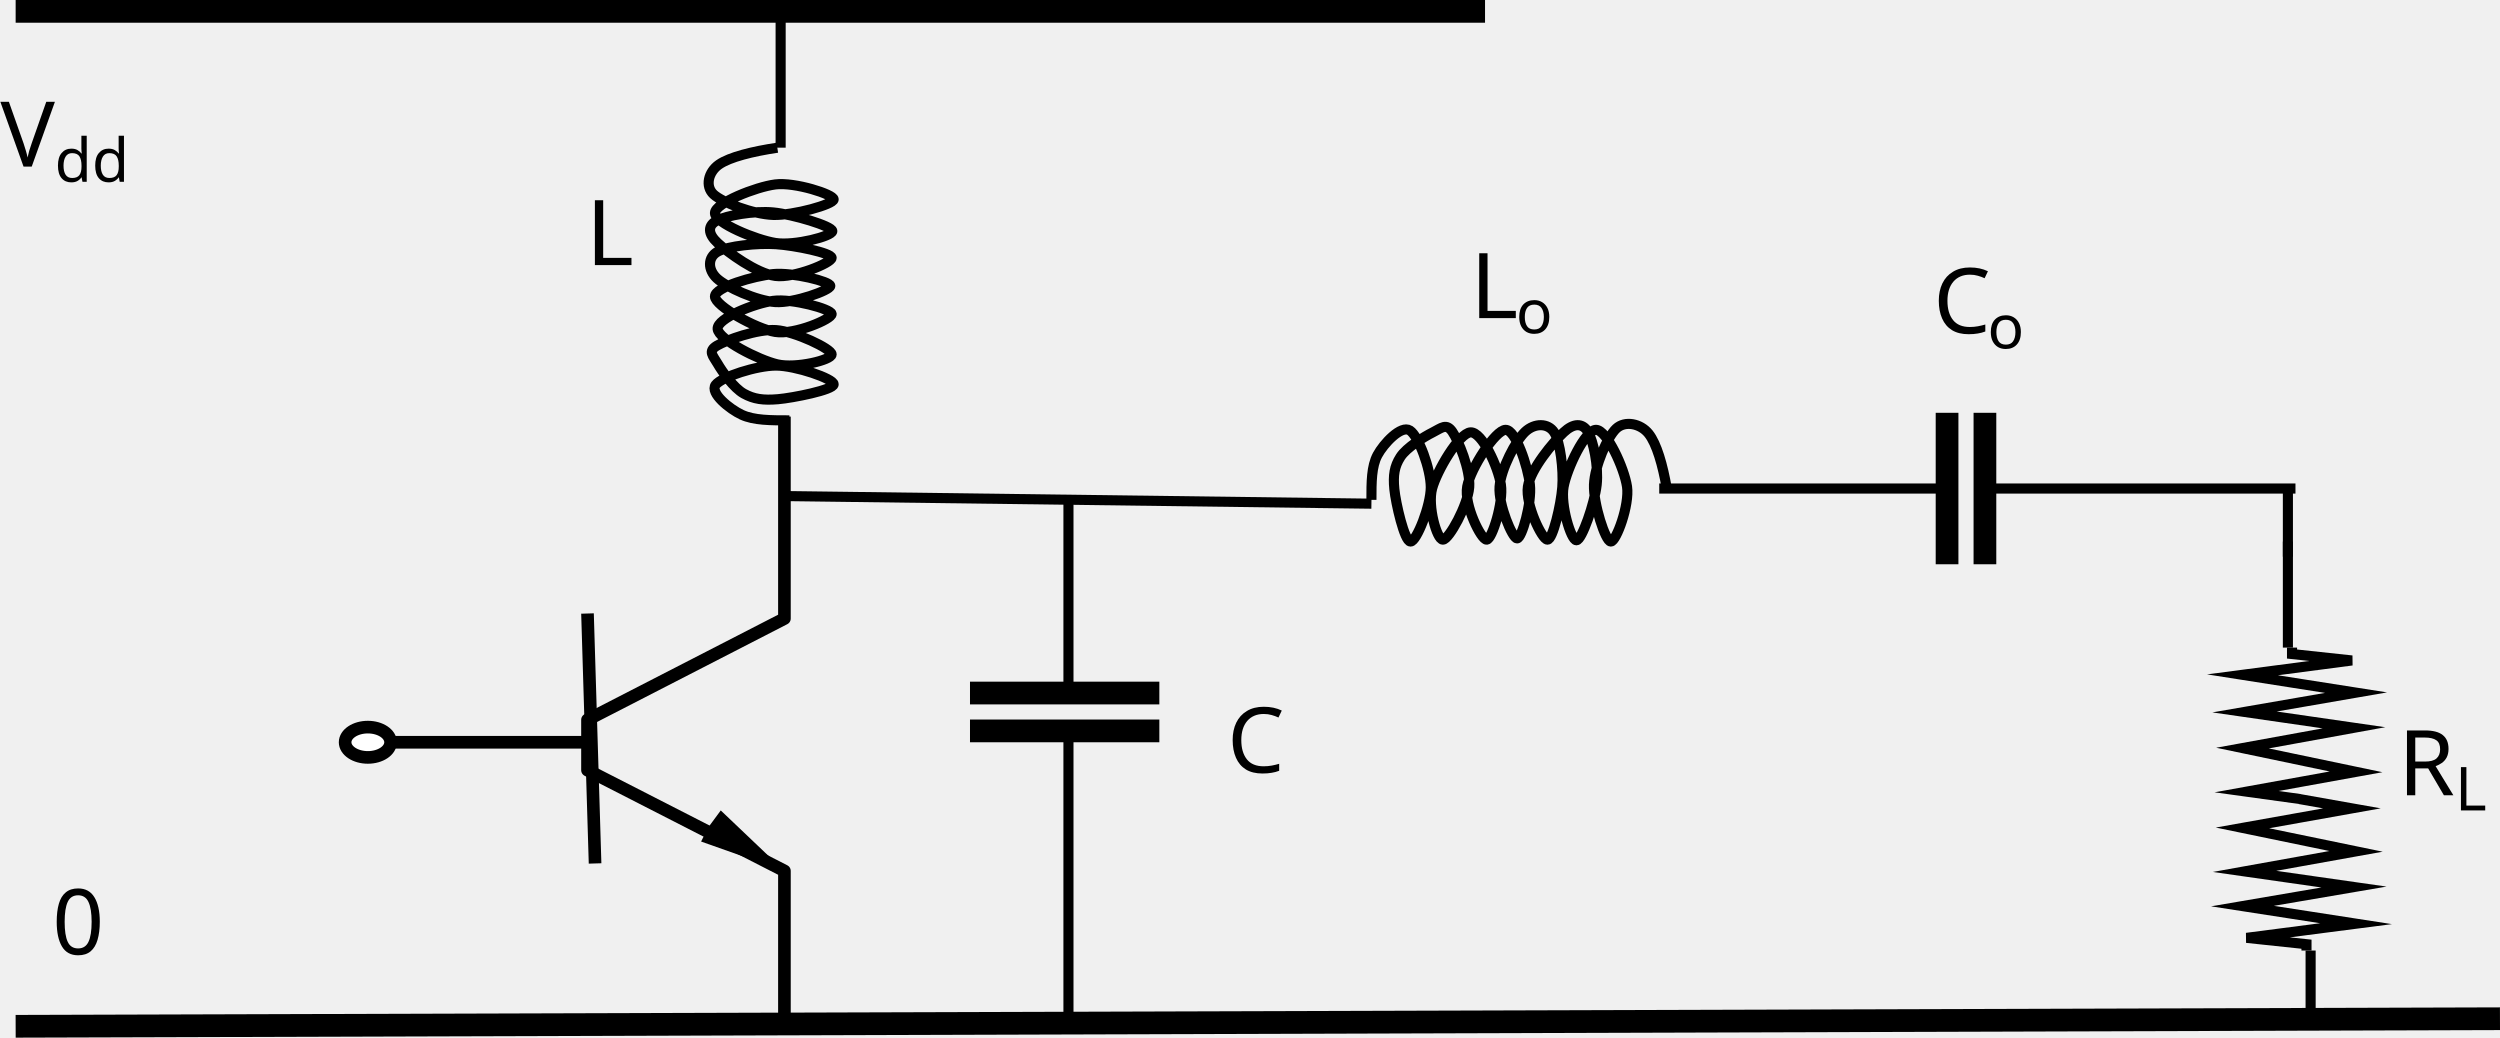
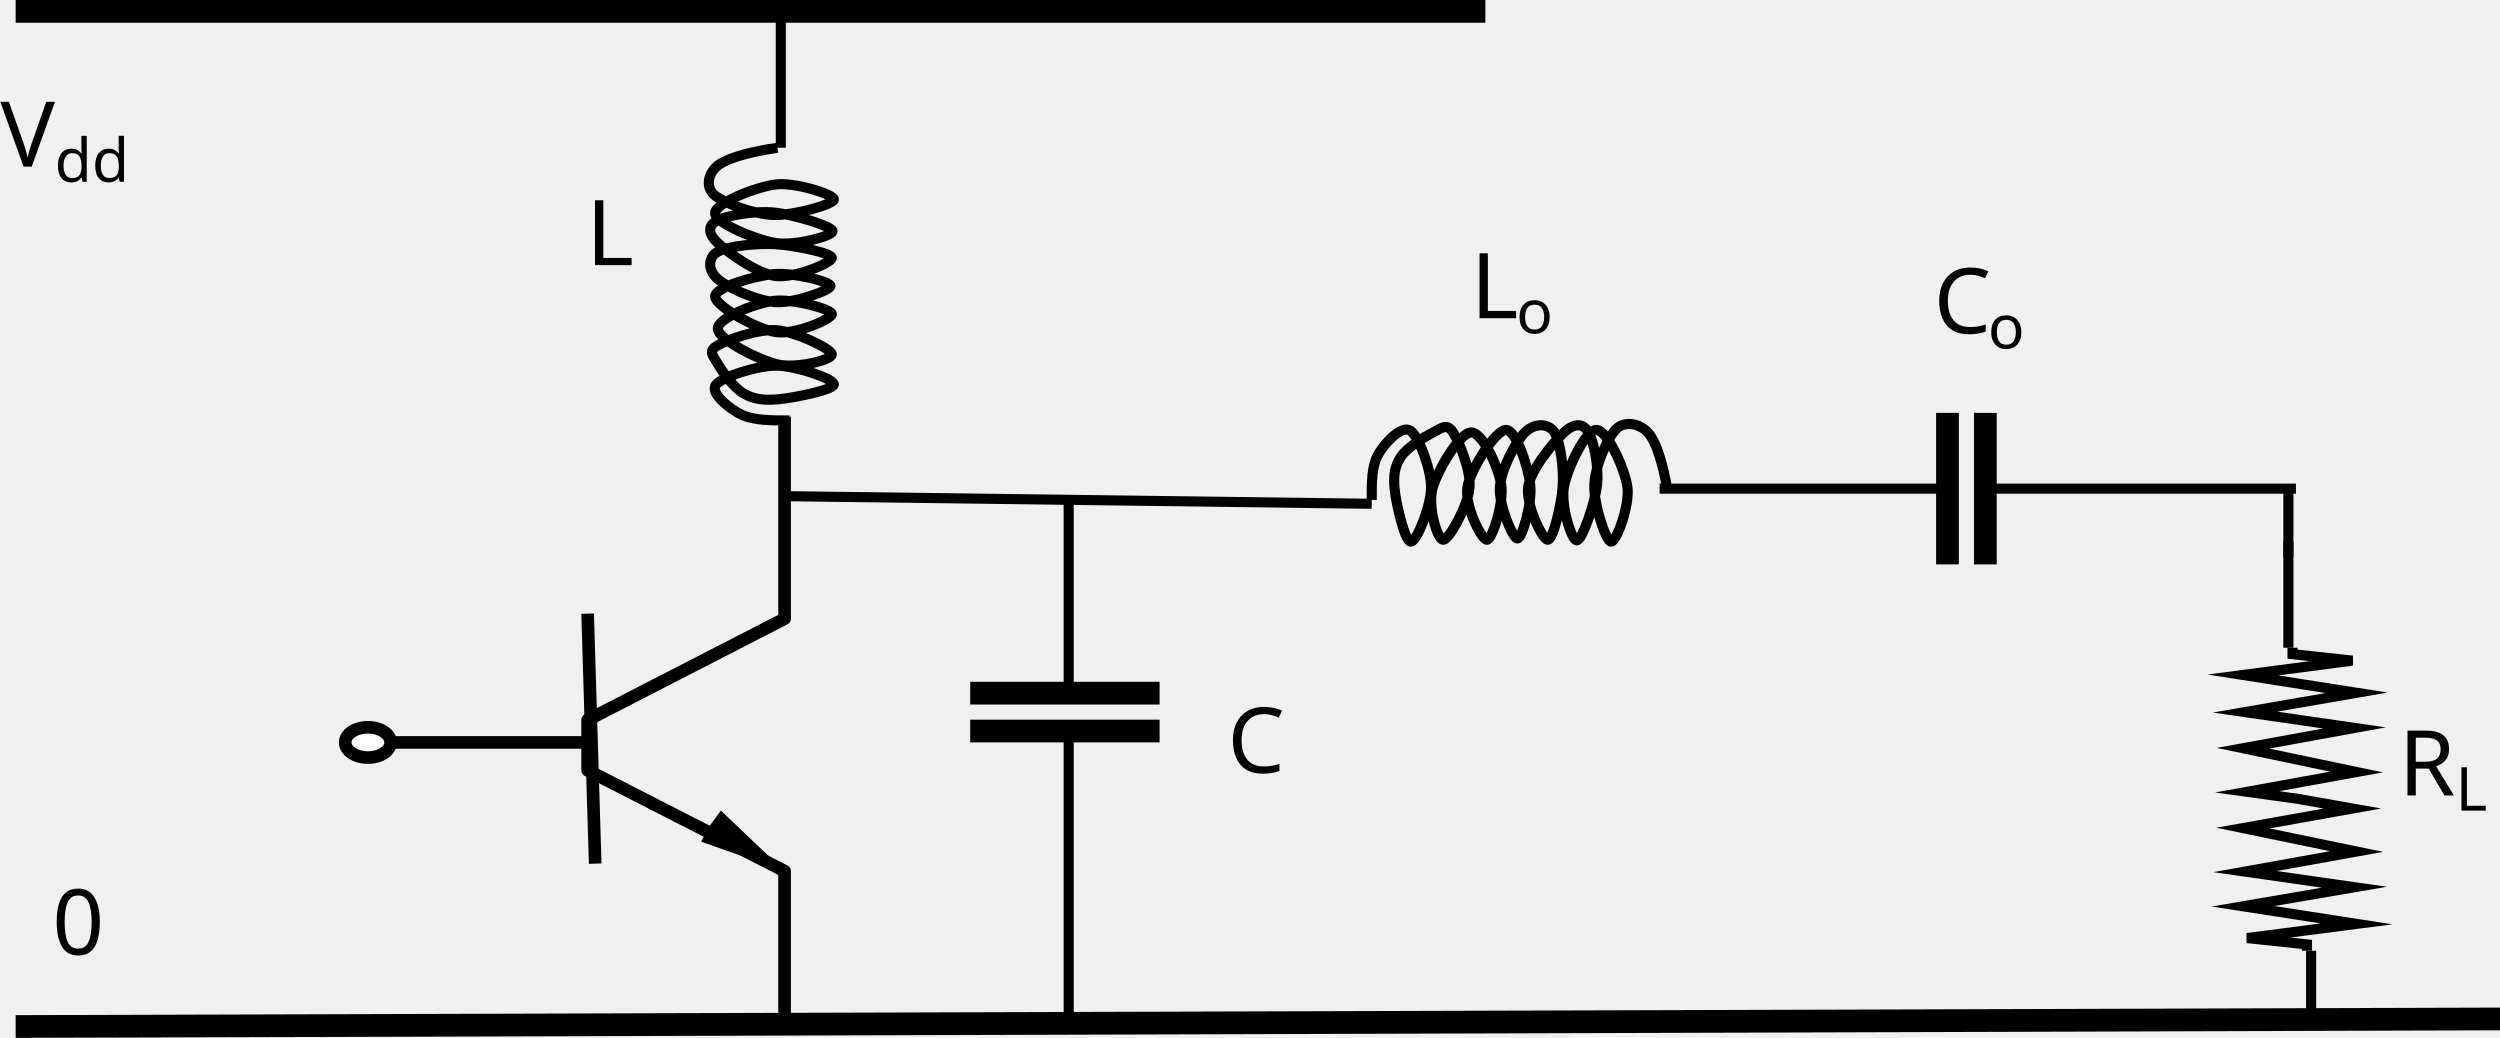
- <svg xmlns="http://www.w3.org/2000/svg" width="330.07" height="137" viewBox="0 0 330.07 137" overflow="hidden" version="1.1" id="svg81" style="overflow:hidden">
+ <svg xmlns="http://www.w3.org/2000/svg" version="1.1" width="330" height="137" viewBox="0 0 330 137" overflow="hidden">
  <defs id="defs5">
    <clipPath id="clip0">
-       <rect x="0" y="0" width="816" height="144" id="rect2" />
+       <rect x="0" y="0" width="330" height="137" id="rect2" />
    </clipPath>
  </defs>
  <path style="fill:none;fill-rule:evenodd;stroke:#000000;stroke-width:1.667;stroke-linejoin:round;stroke-miterlimit:10" id="path9" stroke-miterlimit="10" d="m 103.566,55 v 26.667 l -26,13.366 v 6.65 l 26,13.301 v 20.016" />
  <path style="fill:none;fill-rule:evenodd;stroke:#000000;stroke-width:1.667;stroke-linejoin:round;stroke-miterlimit:10" id="path11" stroke-miterlimit="10" d="m 77.566,81 1,33" />
  <path style="fill:none;fill-rule:evenodd;stroke:#000000;stroke-width:1.667;stroke-linejoin:round;stroke-miterlimit:10" id="path13" stroke-miterlimit="10" d="m 77.566,98 h -27" />
  <path style="fill-rule:evenodd" id="path15" d="m 103.566,115 -11,-3.892 0.894,-1.802 1.7,-2.306 z" />
  <path style="fill:#ffffff;fill-rule:evenodd;stroke:#000000;stroke-width:1.667;stroke-linejoin:round;stroke-miterlimit:10" id="path17" stroke-miterlimit="10" d="m 45.566,98 c 0,-1.105 1.343,-2 3,-2 1.657,0 3,0.895 3,2 0,1.105 -1.343,2 -3,2 -1.657,0 -3,-0.895 -3,-2 z" />
  <path style="fill:none;fill-rule:evenodd;stroke:#000000;stroke-width:3;stroke-miterlimit:8" id="path19" stroke-miterlimit="8" d="M 2.066,1.5 196.066,1.5" />
  <path style="fill:none;fill-rule:evenodd;stroke:#000000;stroke-width:3;stroke-miterlimit:8" id="path21" stroke-miterlimit="8" d="m 2.066,135.5 328,-1" />
  <path style="fill:none;fill-rule:evenodd;stroke:#000000;stroke-width:1.333;stroke-linejoin:round;stroke-miterlimit:10" id="path23" stroke-miterlimit="10" d="m 104.066,65.5 77,1" />
  <path style="fill:none;fill-rule:evenodd;stroke:#000000;stroke-width:1.333;stroke-linejoin:round;stroke-miterlimit:10" id="path25" stroke-miterlimit="10" d="m 104.222,55.5 c -2.479,0 -4.692,0 -6.286,-0.74 -1.594,-0.74 -4.25,-2.877 -3.453,-3.945 0.797,-1.069 5.401,-2.548 7.968,-2.548 2.568,0 7.615,1.726 7.615,2.466 0,0.74 -5.401,1.808 -7.349,1.973 -1.948,0.164 -3.187,0 -4.516,-0.74 -1.328,-0.74 -2.833,-2.877 -3.453,-3.945 -0.619,-1.069 -1.328,-1.644 -0.088,-2.384 1.239,-0.74 5.312,-2.219 7.791,-2.055 2.48,0.164 7.349,2.466 7.349,3.205 0,0.74 -4.692,1.89 -7.171,1.315 -2.48,-0.575 -7.792,-3.288 -7.881,-4.685 -0.088,-1.397 4.87,-3.37 7.349,-3.699 2.479,-0.329 7.615,1.069 7.703,1.726 0.089,0.657 -4.869,2.795 -7.437,2.384 -2.568,-0.411 -7.969,-3.452 -7.969,-4.685 0,-1.233 5.136,-2.712 7.703,-2.959 2.568,-0.247 7.526,0.986 7.526,1.562 0,0.575 -4.781,2.301 -7.26,2.137 -2.479,-0.164 -6.464,-1.973 -7.703,-3.123 -1.24,-1.151 -1.24,-2.795 0.088,-3.534 1.328,-0.74 5.224,-1.151 7.703,-0.986 2.48,0.164 7.349,1.151 7.349,1.808 0,0.657 -4.958,2.712 -7.437,2.384 -2.479,-0.329 -6.287,-3.123 -7.615,-4.356 -1.328,-1.233 -1.328,-2.301 -0.088,-2.959 1.239,-0.657 4.87,-1.315 7.437,-1.069 2.568,0.247 7.792,1.808 7.792,2.466 0,0.657 -4.958,1.973 -7.526,1.562 -2.568,-0.411 -7.969,-2.63 -7.969,-3.945 0,-1.315 5.401,-3.452 7.969,-3.781 2.568,-0.329 7.703,1.315 7.703,1.973 0,0.657 -5.312,2.137 -7.969,2.055 -2.656,-0.082 -6.729,-1.644 -7.88,-2.712 -1.151,-1.069 -0.708,-2.959 0.708,-3.945 1.417,-0.986 4.427,-1.726 7.704,-2.219" />
  <path style="fill:none;fill-rule:evenodd;stroke:#000000;stroke-width:1.333;stroke-linejoin:round;stroke-miterlimit:10" id="path27" stroke-miterlimit="10" d="m 103.066,19.5 1e-4,-18" />
  <text style="font-weight:400;font-size:12px;font-family:Tahoma, Tahoma_MSFontService, sans-serif" id="text35" font-size="12" font-weight="400" x="77.387" y="35">L<tspan style="font-size:12px" id="tspan29" y="22" x="0.047" font-size="12">V</tspan>
    <tspan style="font-size:8px" id="tspan31" y="24" x="7.214" font-size="8">dd</tspan>
    <tspan style="font-size:12px" id="tspan33" y="126" x="6.894" font-size="12">0</tspan>
  </text>
  <path style="fill:none;fill-rule:evenodd;stroke:#000000;stroke-width:1.333;stroke-miterlimit:8" id="path37" stroke-miterlimit="8" d="m 303.702,105.5 -7.09,-0.98 14.454,-2.615 -15,-3.137 14.727,-2.68 -14.454,-2.091 14.727,-2.549 -15,-2.353 14.455,-1.895 -7.909,-0.85 v -0.85" />
  <path style="fill:none;fill-rule:evenodd;stroke:#000000;stroke-width:1.333;stroke-miterlimit:8" id="path39" stroke-miterlimit="8" d="m 303.612,105.5 6.909,1.226 -14.455,2.581 15,3.096 -14.727,2.645 14.454,2.065 -14.727,2.516 15,2.323 -14.454,1.871 7.909,0.838 v 0.839" />
  <path style="fill:none;fill-rule:evenodd;stroke:#000000;stroke-width:1.333;stroke-linejoin:round;stroke-miterlimit:10" id="path41" stroke-miterlimit="10" d="m 302.066,71.5 v 14" />
  <text style="font-weight:400;font-size:12px;font-family:Tahoma, Tahoma_MSFontService, sans-serif" id="text45" font-size="12" font-weight="400" x="316.632" y="105">R<tspan style="font-size:8px" id="tspan43" y="107" x="324.132" font-size="8">L</tspan>
  </text>
  <path style="fill:none;fill-rule:evenodd;stroke:#000000;stroke-width:1.333;stroke-linejoin:round;stroke-miterlimit:10" id="path47" stroke-miterlimit="10" d="m 181.066,66 c 0,-2.333 0,-4.417 0.801,-5.917 0.802,-1.5 3.117,-4 4.274,-3.25 1.158,0.75 2.761,5.083 2.761,7.5 0,2.417 -1.87,7.167 -2.672,7.167 -0.801,0 -1.958,-5.083 -2.137,-6.917 -0.178,-1.833 0,-3 0.802,-4.25 0.801,-1.25 3.116,-2.667 4.274,-3.25 1.157,-0.583 1.781,-1.25 2.582,-0.083 0.801,1.167 2.404,5 2.226,7.333 -0.178,2.333 -2.671,6.917 -3.473,6.917 -0.801,0 -2.048,-4.417 -1.424,-6.75 0.623,-2.333 3.561,-7.333 5.075,-7.417 1.514,-0.083 3.651,4.583 4.007,6.917 0.356,2.333 -1.158,7.167 -1.87,7.25 -0.712,0.083 -3.027,-4.583 -2.582,-7 0.445,-2.417 3.74,-7.5 5.075,-7.5 1.336,0 2.939,4.833 3.206,7.25 0.267,2.417 -1.069,7.083 -1.692,7.083 -0.623,0 -2.493,-4.5 -2.315,-6.833 0.178,-2.333 2.137,-6.083 3.383,-7.25 1.247,-1.167 3.028,-1.167 3.829,0.083 0.802,1.25 1.247,4.917 1.069,7.25 -0.178,2.333 -1.247,6.917 -1.959,6.917 -0.713,0 -2.939,-4.667 -2.582,-7 0.356,-2.333 3.383,-5.917 4.719,-7.167 1.335,-1.25 2.493,-1.25 3.205,-0.083 0.712,1.167 1.425,4.583 1.158,7 -0.267,2.417 -1.959,7.333 -2.672,7.333 -0.712,0 -2.136,-4.667 -1.691,-7.083 0.445,-2.417 2.849,-7.5 4.274,-7.5 1.424,0 3.739,5.083 4.096,7.5 0.356,2.417 -1.425,7.25 -2.137,7.25 -0.713,0 -2.316,-5 -2.226,-7.5 0.089,-2.5 1.78,-6.333 2.938,-7.417 1.157,-1.083 3.205,-0.667 4.274,0.667 1.068,1.333 1.87,4.167 2.404,7.25" />
  <text style="font-weight:400;font-size:12px;font-family:Tahoma, Tahoma_MSFontService, sans-serif" id="text51" font-size="12" font-weight="400" x="194.143" y="42">L<tspan style="font-size:8px" id="tspan49" y="44" x="200.143" font-size="8">o</tspan>
  </text>
  <path style="fill:none;fill-rule:evenodd;stroke:#000000;stroke-width:1.333;stroke-linejoin:round;stroke-miterlimit:10" id="path53" stroke-miterlimit="10" d="m 305.066,125.5 v 9" />
  <path style="fill:none;fill-rule:evenodd;stroke:#000000;stroke-width:1.333;stroke-linejoin:round;stroke-miterlimit:10" id="path55" stroke-miterlimit="10" d="m 141.066,65.5 v 26" />
  <path style="fill:none;fill-rule:evenodd;stroke:#000000;stroke-width:3;stroke-linejoin:round;stroke-miterlimit:10" id="path57" stroke-miterlimit="10" d="m 128.066,91.5 25,1e-4" />
  <path style="fill:none;fill-rule:evenodd;stroke:#000000;stroke-width:3;stroke-linejoin:round;stroke-miterlimit:10" id="path59" stroke-miterlimit="10" d="m 128.066,96.5 h 25" />
  <path style="fill:none;fill-rule:evenodd;stroke:#000000;stroke-width:1.333;stroke-linejoin:round;stroke-miterlimit:10" id="path61" stroke-miterlimit="10" d="M 141.066,96.5 V 134.5" />
  <path style="fill:none;fill-rule:evenodd;stroke:#000000;stroke-width:3;stroke-linejoin:round;stroke-miterlimit:10" id="path63" stroke-miterlimit="10" d="m 257.066,54.5 v 20" />
  <path style="fill:none;fill-rule:evenodd;stroke:#000000;stroke-width:3;stroke-linejoin:round;stroke-miterlimit:10" id="path65" stroke-miterlimit="10" d="m 262.066,54.5 v 20" />
  <path style="fill:none;fill-rule:evenodd;stroke:#000000;stroke-width:1.333;stroke-linejoin:round;stroke-miterlimit:10" id="path67" stroke-miterlimit="10" d="m 263.066,64.5 40,1e-4" />
  <path style="fill:none;fill-rule:evenodd;stroke:#000000;stroke-width:1.333;stroke-linejoin:round;stroke-miterlimit:10" id="path69" stroke-miterlimit="10" d="m 302.066,64.5 v 9" />
  <path style="fill:none;fill-rule:evenodd;stroke:#000000;stroke-width:1.333;stroke-linejoin:round;stroke-miterlimit:10" id="path71" stroke-miterlimit="10" d="m 256.066,64.5 -37,1e-4" />
  <text style="font-weight:400;font-size:12px;font-family:Tahoma, Tahoma_MSFontService, sans-serif" id="text77" font-size="12" font-weight="400" x="255.242" y="44">C<tspan style="font-size:8px" id="tspan73" y="46" x="262.408" font-size="8">o</tspan>
    <tspan style="font-size:12px" id="tspan75" y="102" x="162.012" font-size="12">C</tspan>
  </text>
</svg>
